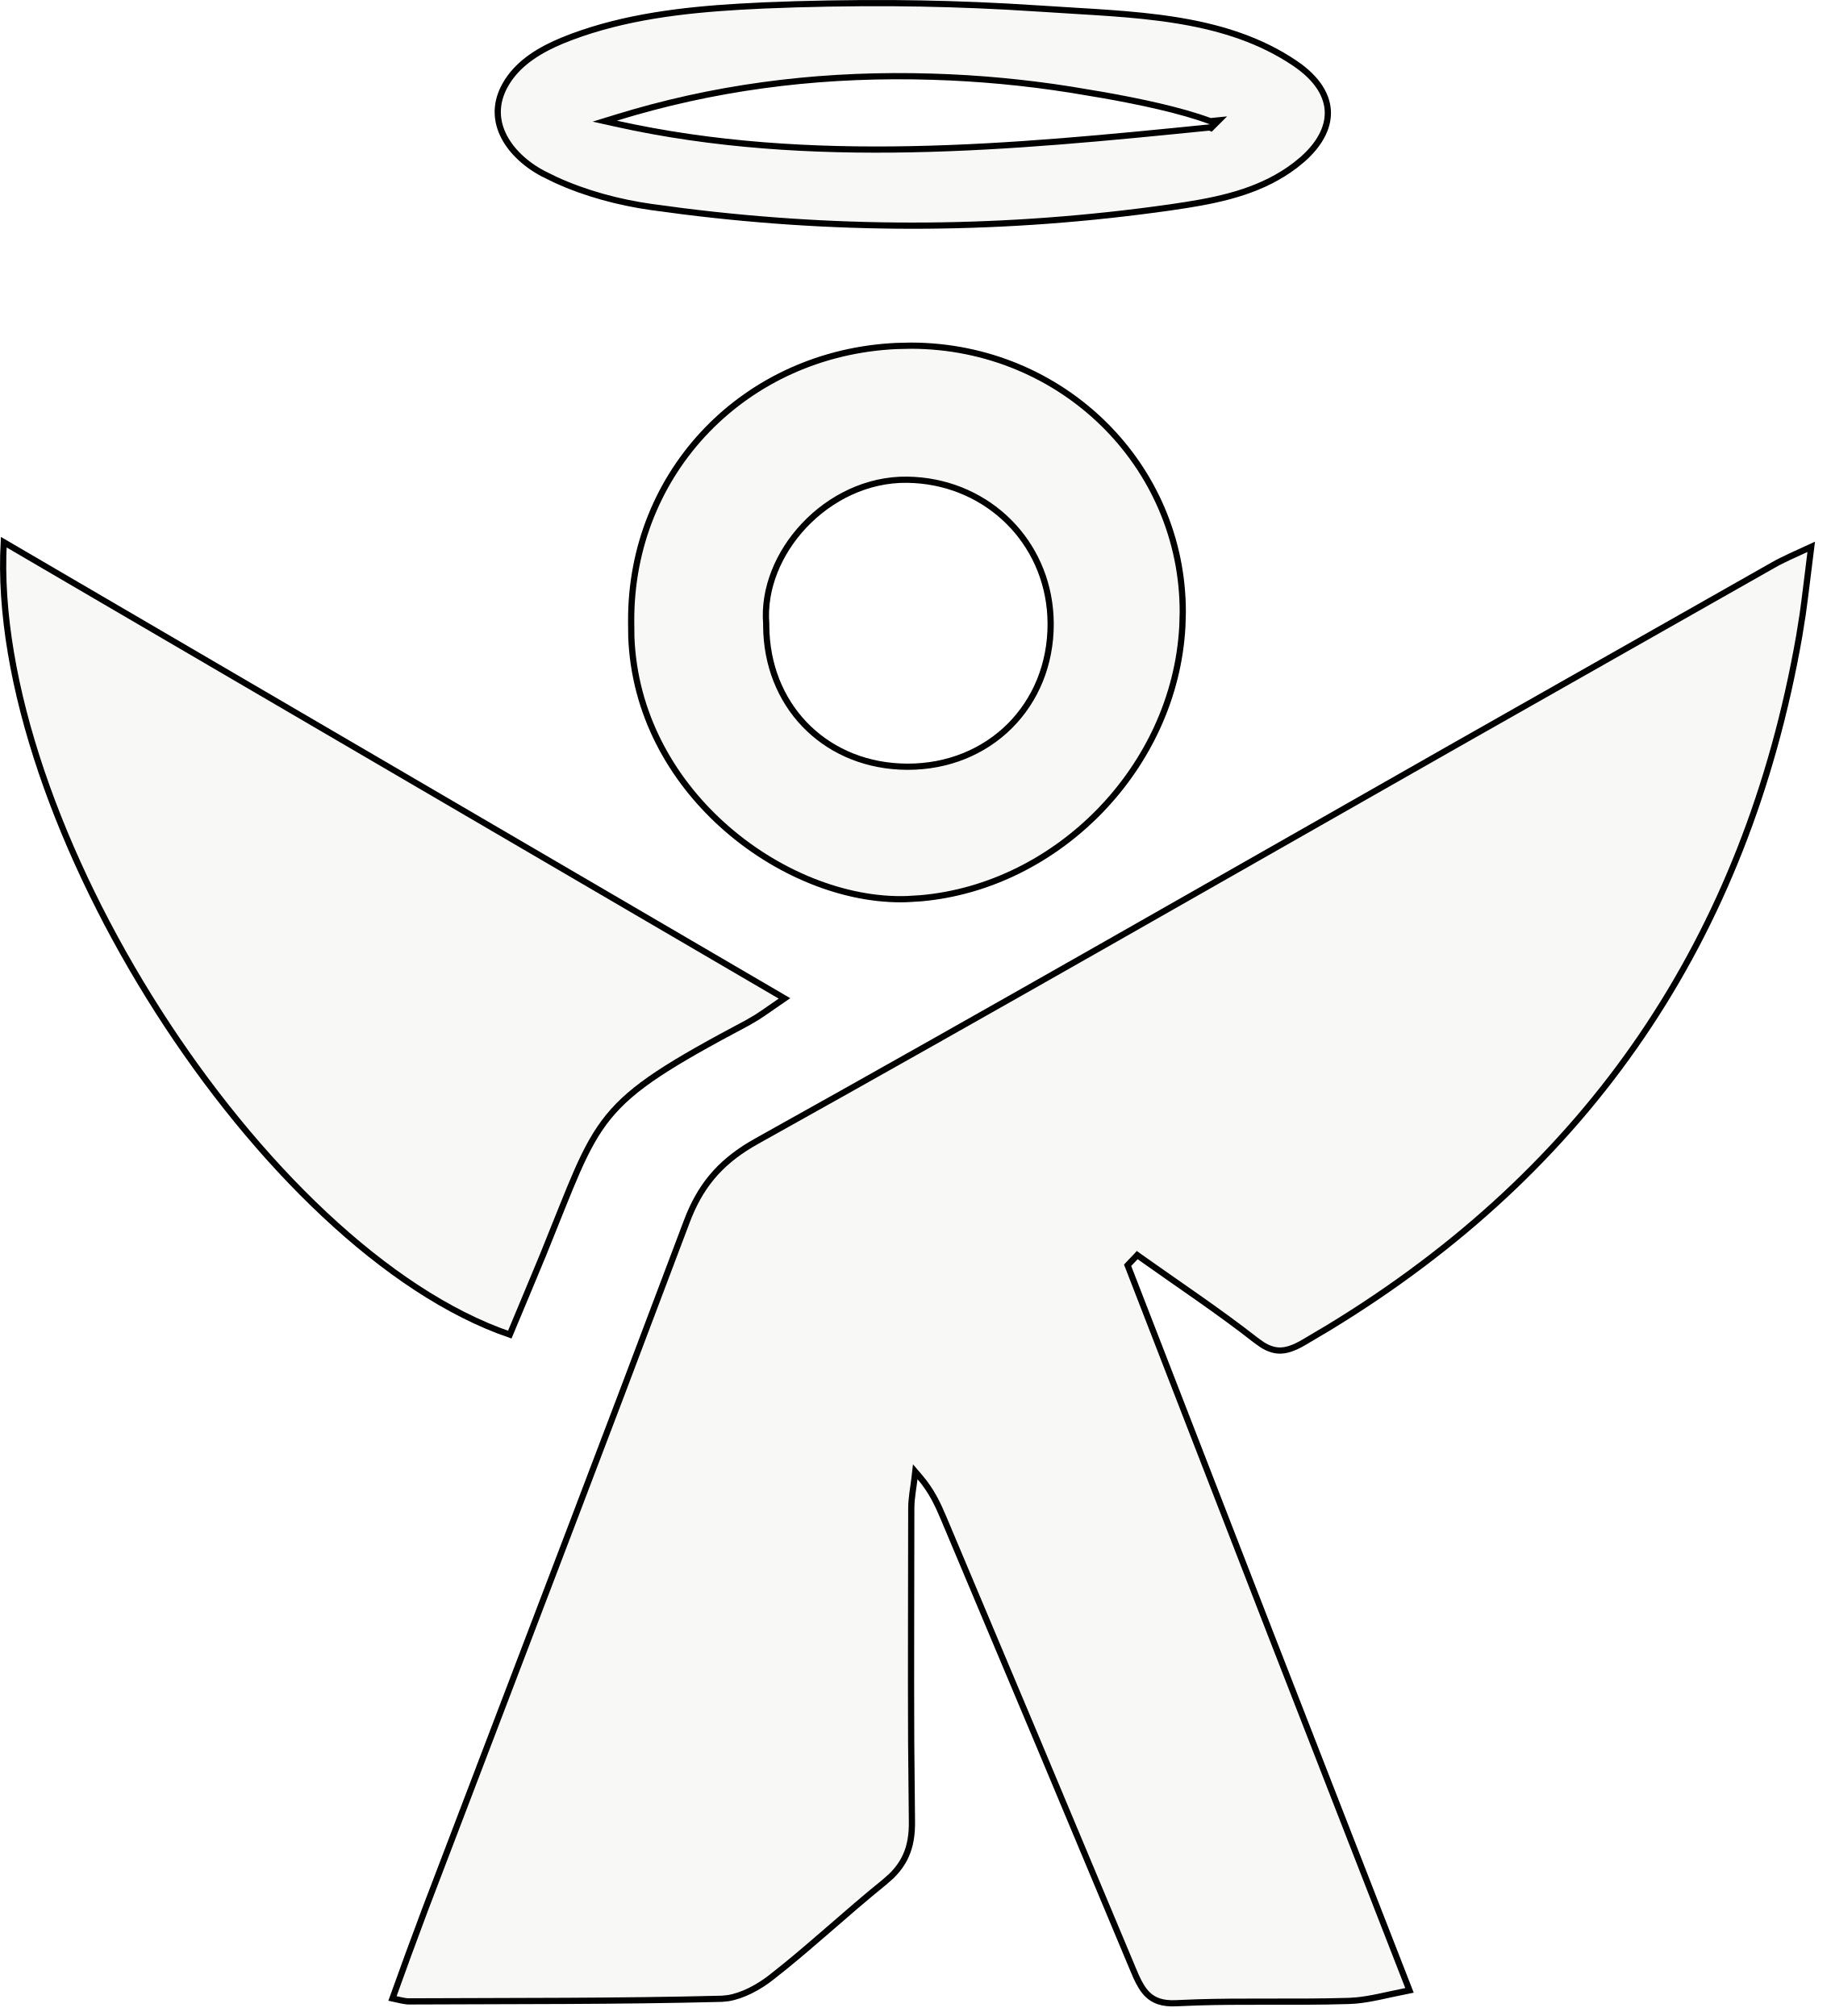
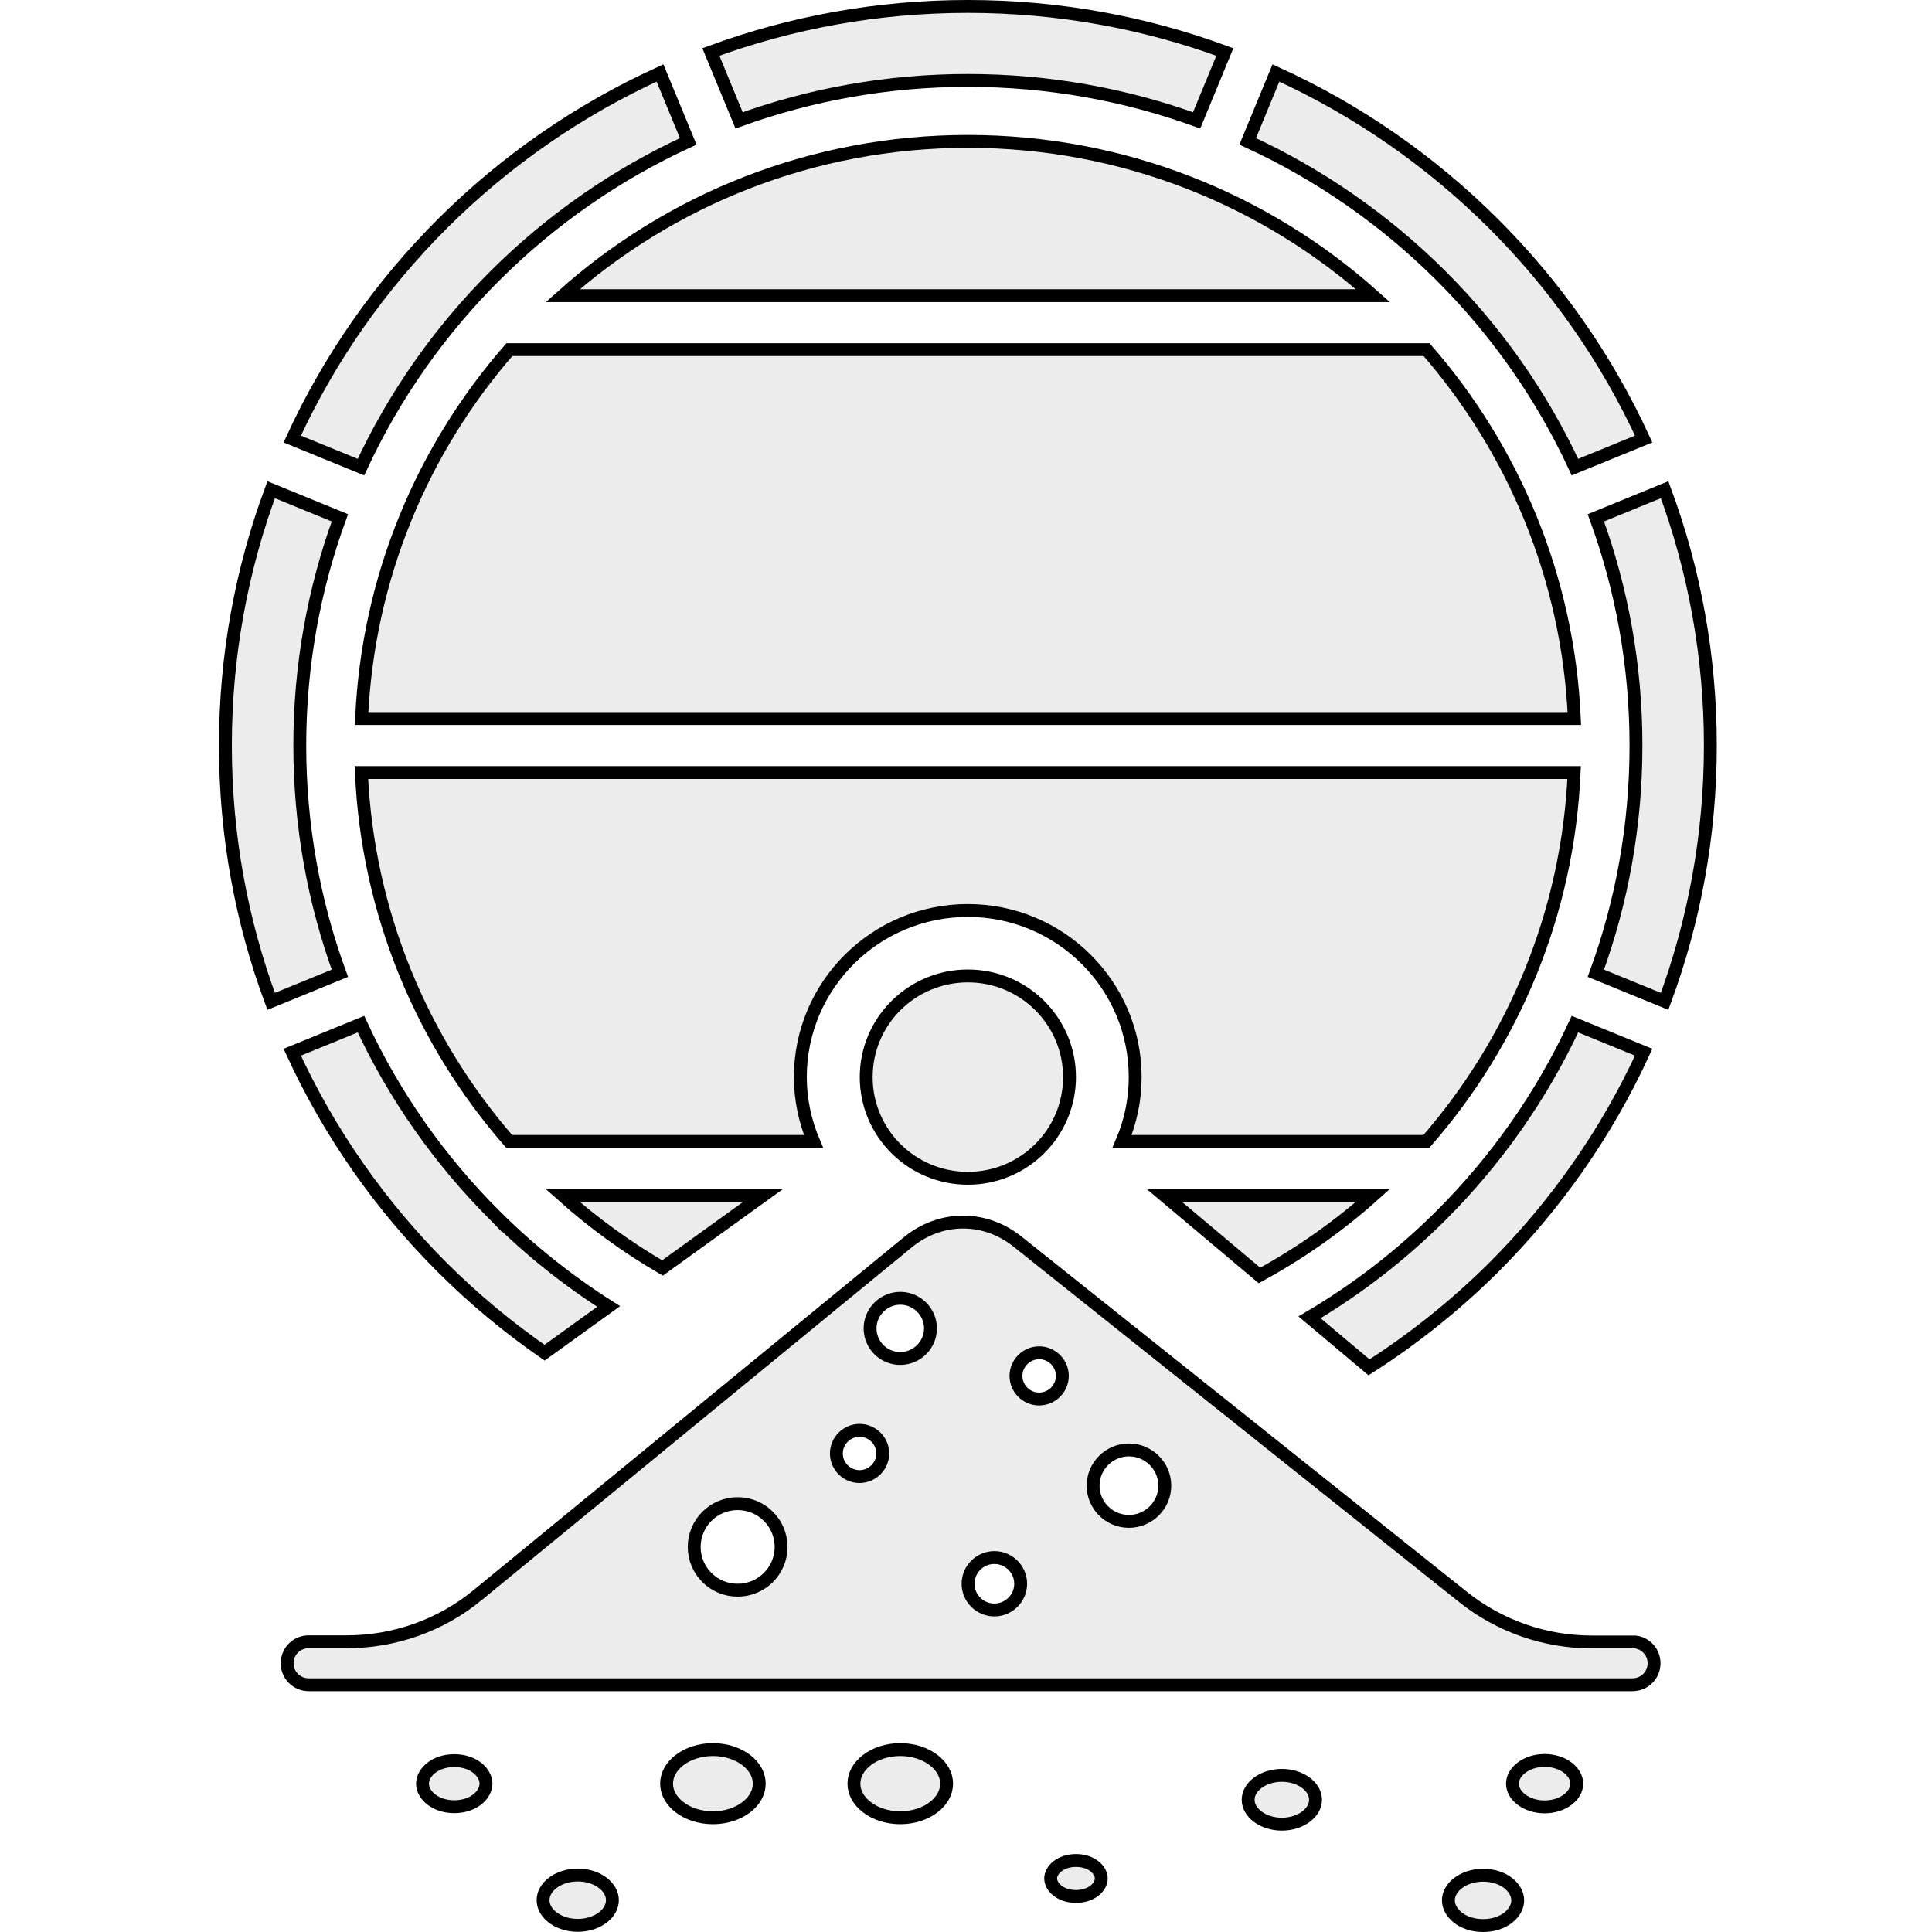
- <svg xmlns="http://www.w3.org/2000/svg" viewBox="0 0 59 65" fill="#F8F8F6">
-   <path d="M28.762 0.101C29.99 0.109 31.216 0.147 32.44 0.212L33.665 0.286C35.047 0.382 36.48 0.426 37.866 0.645C39.163 0.849 40.411 1.206 41.52 1.898L41.741 2.042C42.468 2.533 42.803 3.093 42.802 3.647C42.8 4.134 42.538 4.644 42 5.125L41.752 5.329C40.718 6.117 39.498 6.409 38.245 6.608L37.707 6.689C32.482 7.43 27.252 7.467 22.035 6.813L20.991 6.674C19.949 6.526 18.878 6.241 17.916 5.8L17.511 5.602C16.935 5.298 16.449 4.848 16.208 4.326C15.984 3.842 15.968 3.29 16.299 2.718L16.369 2.604V2.603C16.767 1.995 17.419 1.602 18.116 1.312L18.417 1.193C20.14 0.548 21.986 0.325 23.839 0.216L24.633 0.175C26.011 0.117 27.383 0.095 28.762 0.101ZM29.422 2.459C26.149 2.416 22.975 2.831 19.855 3.795L19.494 3.906L19.862 3.988C26.12 5.38 32.629 4.751 38.988 4.11L39.036 4.129L39.285 3.88L39.013 3.907C38.063 3.552 36.73 3.274 35.584 3.07L34.511 2.89H34.51C33.038 2.657 31.55 2.518 30.061 2.473L29.422 2.459Z" stroke="black" stroke-width="0.2" />
-   <path d="M29.378 11.145C34.239 11.16 38.13 14.993 38.125 19.738L38.112 20.195C37.868 24.751 34.084 28.577 29.68 28.962L29.237 28.989C27.256 29.057 25.004 28.16 23.26 26.572C21.626 25.085 20.445 22.997 20.35 20.539L20.345 20.042V20.04C20.319 15.191 24.04 11.375 28.904 11.155L29.378 11.145ZM29.241 15.467C27.943 15.451 26.75 16.058 25.912 16.952C25.095 17.824 24.609 18.978 24.698 20.106V20.179C24.714 22.705 26.519 24.589 28.998 24.714L29.24 24.721C31.885 24.731 33.873 22.749 33.867 20.109L33.86 19.866C33.733 17.458 31.862 15.62 29.481 15.476L29.241 15.467Z" stroke="black" stroke-width="0.2" />
-   <path d="M25.286 32.19C24.922 32.438 24.653 32.636 24.394 32.801L24.104 32.971C21.597 34.303 20.405 35.034 19.611 36.011C19.214 36.5 18.918 37.047 18.606 37.755C18.451 38.108 18.29 38.502 18.11 38.951L17.499 40.472C17.145 41.328 16.786 42.184 16.432 43.031C12.464 41.67 8.248 37.534 5.091 32.59C1.949 27.669 -0.127 21.977 0.121 17.481C8.55 22.405 16.8 27.23 25.286 32.19Z" stroke="black" stroke-width="0.2" />
-   <path d="M58.382 17.631C58.278 18.442 58.202 19.138 58.108 19.802L57.996 20.505V20.506C56.284 30.282 51.217 37.701 42.834 42.802L42.012 43.289C41.703 43.468 41.458 43.552 41.227 43.544C41.055 43.537 40.88 43.48 40.684 43.357L40.479 43.211C39.266 42.26 37.976 41.407 36.728 40.518L36.657 40.467L36.597 40.532C36.563 40.568 36.529 40.603 36.494 40.639L36.39 40.749L36.347 40.795L36.37 40.854L40.918 52.583C42.401 56.4 43.893 60.217 45.433 64.173C45.078 64.242 44.752 64.319 44.45 64.381C44.197 64.434 43.957 64.476 43.721 64.499L43.487 64.514C42.56 64.543 41.633 64.538 40.703 64.538C40.007 64.537 39.309 64.539 38.611 64.56L37.912 64.588C37.464 64.611 37.192 64.499 36.996 64.312C36.845 64.167 36.733 63.971 36.625 63.736L36.519 63.488L33.476 56.22L30.42 48.956C30.234 48.514 30.032 48.073 29.651 47.626L29.502 47.452L29.476 47.678C29.44 47.98 29.374 48.308 29.374 48.634C29.374 51.153 29.359 53.677 29.371 56.199L29.395 58.719V58.72C29.402 59.153 29.342 59.513 29.2 59.829C29.094 60.066 28.941 60.282 28.732 60.487L28.503 60.689C27.883 61.189 27.282 61.714 26.681 62.235C26.23 62.626 25.778 63.015 25.318 63.39L24.854 63.76C24.456 64.071 23.938 64.351 23.462 64.426L23.262 64.445C19.904 64.53 16.546 64.513 13.186 64.529C13.112 64.529 13.036 64.518 12.933 64.496C12.856 64.479 12.763 64.458 12.651 64.434C12.825 63.954 12.993 63.487 13.16 63.027L13.704 61.561C15.814 56.021 17.935 50.486 20.037 44.944L22.132 39.398C22.552 38.275 23.166 37.526 24.191 36.909L24.402 36.787C28.164 34.69 31.914 32.568 35.658 30.439L46.888 24.044L57.152 18.222C57.486 18.031 57.838 17.883 58.382 17.631Z" stroke="black" stroke-width="0.2" />
+ <svg xmlns="http://www.w3.org/2000/svg" width="32" height="32" viewBox="0 0 300 300" fill="none">
+   <path d="M56.052 159.026C61.209 170.158 68.32 180.239 76.906 188.794V188.795L76.936 188.826V188.825C82.257 194.117 88.14 198.824 94.51 202.869L84.556 210.045C78.924 206.143 73.632 201.742 68.79 196.922C59.106 187.282 51.136 175.937 45.38 163.388L56.052 159.026Z" fill="#ECECEC" stroke="black" stroke-width="2" />
+   <path d="M118.458 185.654L102.868 196.891C97.328 193.664 92.141 189.895 87.384 185.654H118.458Z" fill="#ECECEC" stroke="black" stroke-width="2" />
+   <path d="M244.431 119.958C243.463 141.853 234.985 161.771 221.484 177.241H174.234C175.544 174.168 176.271 170.791 176.271 167.252C176.271 152.966 164.629 141.383 150.29 141.383H150.26C135.92 141.383 124.277 152.966 124.277 167.252C124.277 170.797 125.029 174.173 126.323 177.241H79.064C65.564 161.742 57.086 141.824 56.118 119.958H244.431Z" fill="#ECECEC" stroke="black" stroke-width="2" />
+   <path d="M106.865 21.95C95.672 27.088 85.536 34.178 76.936 42.739C68.336 51.3 61.215 61.392 56.052 72.537L45.38 68.175C51.136 55.626 59.106 44.281 68.79 34.641C78.476 24.998 89.876 17.062 102.486 11.331L106.865 21.95Z" fill="#ECECEC" stroke="black" stroke-width="2" />
+   <path d="M150.289 1C164.32 1 177.75 3.497 190.192 8.073L185.812 18.692C174.734 14.679 162.771 12.488 150.289 12.488C137.807 12.488 125.844 14.678 114.766 18.692L110.385 8.072C122.8 3.497 136.258 1 150.289 1Z" fill="#ECECEC" stroke="black" stroke-width="2" />
+   <path d="M198.122 11.332C210.733 17.063 222.133 24.998 231.819 34.641C241.503 44.281 249.472 55.626 255.229 68.175L244.556 72.537C239.393 61.392 232.273 51.3 223.673 42.739C215.073 34.178 204.936 27.09 193.742 21.95L198.122 11.332Z" fill="#ECECEC" stroke="black" stroke-width="2" />
+   <path d="M221.516 54.292C235.016 69.792 243.494 89.71 244.462 111.576H56.149C57.117 89.681 65.595 69.763 79.096 54.292H221.516Z" fill="#ECECEC" stroke="black" stroke-width="2" />
+   <path d="M213.172 185.654C207.831 190.43 201.917 194.587 195.566 198.051L180.828 185.654H213.172Z" fill="#ECECEC" stroke="black" stroke-width="2" />
+   <path d="M150.289 21.956C174.477 21.956 196.523 31.023 213.197 45.909H87.381C104.055 31.023 126.101 21.956 150.289 21.956Z" fill="#ECECEC" stroke="black" stroke-width="2" />
+   <path d="M52.778 80.407C48.748 91.434 46.55 103.343 46.55 115.767C46.55 128.191 48.748 140.099 52.778 151.126L42.103 155.489C37.507 143.131 35 129.734 35 115.767C35 101.8 37.508 88.431 42.105 76.045L52.778 80.407Z" fill="#ECECEC" stroke="black" stroke-width="2" />
+   <path d="M255.229 163.388C249.473 175.937 241.505 187.281 231.821 196.921C225.995 202.693 219.544 207.869 212.583 212.32L203.346 204.553C210.775 200.161 217.596 194.876 223.674 188.826C232.274 180.264 239.394 170.171 244.557 159.026L255.229 163.388Z" fill="#ECECEC" stroke="black" stroke-width="2" />
+   <path d="M258.477 76.044C263.073 88.403 265.583 101.8 265.583 115.767C265.583 129.734 263.074 143.103 258.477 155.489L247.803 151.126C251.833 140.099 254.033 128.192 254.033 115.767C254.033 103.343 251.834 91.434 247.803 80.407L258.477 76.044Z" fill="#ECECEC" stroke="black" stroke-width="2" />
+   <path d="M140.973 192.895C145.865 188.895 152.453 188.719 157.501 192.413L157.984 192.782L227.215 248.001C232.867 252.509 239.922 254.963 247.164 254.964H253.937C255.59 255.18 256.841 256.569 256.841 258.269C256.841 260.121 255.357 261.604 253.485 261.604H47.942C46.071 261.604 44.587 260.121 44.587 258.269C44.587 256.417 46.071 254.933 47.942 254.933H53.87C61.267 254.933 68.449 252.386 74.164 247.691L74.163 247.69L140.973 192.895ZM154.403 241.853C152.162 241.853 150.318 243.682 150.318 245.924C150.318 248.167 152.162 249.996 154.403 249.996C156.645 249.996 158.488 248.167 158.488 245.924C158.488 243.682 156.645 241.853 154.403 241.853ZM114.541 233.483C110.817 233.483 107.795 236.486 107.795 240.204C107.795 243.922 110.817 246.924 114.541 246.924C118.265 246.924 121.288 243.922 121.288 240.204C121.288 236.486 118.265 233.483 114.541 233.483ZM175.303 225.143C172.244 225.143 169.736 227.635 169.736 230.69C169.737 233.741 172.21 236.236 175.303 236.236C178.361 236.236 180.87 233.745 180.87 230.69C180.87 227.635 178.361 225.143 175.303 225.143ZM133.475 222.102C131.505 222.102 129.873 223.72 129.873 225.692C129.873 227.656 131.467 229.281 133.475 229.281C135.444 229.281 137.075 227.663 137.075 225.692C137.075 223.721 135.444 222.102 133.475 222.102ZM161.36 210.059C159.391 210.059 157.759 211.677 157.759 213.648C157.759 215.612 159.353 217.238 161.36 217.238C163.33 217.238 164.961 215.62 164.961 213.648C164.961 211.677 163.33 210.059 161.36 210.059ZM139.796 201.598C137.221 201.598 135.105 203.698 135.105 206.272C135.106 208.84 137.186 210.945 139.796 210.945C142.37 210.945 144.485 208.846 144.485 206.272C144.485 203.698 142.37 201.599 139.796 201.598Z" fill="#ECECEC" stroke="black" stroke-width="2" />
+   <path d="M89.711 291.155C91.272 291.155 92.648 291.643 93.613 292.385C94.578 293.127 95.093 294.081 95.093 295.062C95.093 296.042 94.578 296.998 93.613 297.74C92.648 298.482 91.272 298.97 89.711 298.97C88.15 298.97 86.773 298.482 85.808 297.74C84.843 296.998 84.329 296.042 84.329 295.062C84.329 294.081 84.844 293.127 85.808 292.385C86.773 291.643 88.15 291.155 89.711 291.155Z" fill="#ECECEC" stroke="black" stroke-width="2" />
+   <path d="M110.7 271.675C112.763 271.675 114.593 272.318 115.887 273.312C117.18 274.304 117.896 275.606 117.896 276.968C117.896 278.33 117.179 279.632 115.887 280.624C114.593 281.617 112.762 282.26 110.7 282.26C108.638 282.26 106.808 281.617 105.514 280.624C104.221 279.632 103.504 278.33 103.504 276.968C103.504 275.606 104.221 274.304 105.514 273.312C106.808 272.318 108.638 271.675 110.7 271.675Z" fill="#ECECEC" stroke="black" stroke-width="2" />
+   <path d="M70.535 273.391C73.513 273.391 75.463 275.217 75.463 276.967C75.463 278.717 73.513 280.544 70.535 280.544C67.558 280.544 65.607 278.717 65.607 276.967C65.608 275.217 67.558 273.391 70.535 273.391Z" fill="#ECECEC" stroke="black" stroke-width="2" />
+   <path d="M139.793 271.675C141.855 271.675 143.686 272.318 144.979 273.312C146.272 274.304 146.989 275.606 146.989 276.968C146.989 278.33 146.272 279.632 144.979 280.624C143.686 281.617 141.855 282.26 139.793 282.26C137.731 282.26 135.9 281.617 134.606 280.624C133.314 279.632 132.597 278.33 132.597 276.968C132.597 275.606 133.314 274.304 134.606 273.312C135.9 272.318 137.731 271.675 139.793 271.675Z" fill="#ECECEC" stroke="black" stroke-width="2" />
+   <path d="M167.076 288.896C169.506 288.896 171.006 290.375 171.006 291.69C171.006 293.005 169.506 294.483 167.076 294.483C164.647 294.483 163.147 293.005 163.146 291.69C163.146 290.375 164.647 288.897 167.076 288.896Z" fill="#ECECEC" stroke="black" stroke-width="2" />
+   <path d="M199.044 275.679C200.563 275.679 201.902 276.154 202.84 276.875C203.777 277.595 204.274 278.52 204.274 279.466C204.274 280.413 203.777 281.338 202.84 282.058C201.902 282.779 200.563 283.254 199.044 283.254C197.525 283.254 196.186 282.779 195.248 282.058C194.311 281.338 193.813 280.413 193.813 279.466C193.814 278.52 194.311 277.595 195.248 276.875C196.186 276.154 197.525 275.679 199.044 275.679Z" fill="#ECECEC" stroke="black" stroke-width="2" />
+   <path d="M230.288 291.185C233.532 291.185 235.67 293.162 235.67 295.092C235.67 297.022 233.533 299 230.288 299C227.043 299 224.906 297.022 224.906 295.092C224.906 294.114 225.423 293.158 226.391 292.415C227.359 291.672 228.736 291.185 230.288 291.185Z" fill="#ECECEC" stroke="black" stroke-width="2" />
+   <path d="M239.846 273.361C241.29 273.361 242.569 273.817 243.466 274.508C244.363 275.199 244.834 276.079 244.834 276.967C244.834 277.855 244.363 278.736 243.466 279.427C242.569 280.118 241.29 280.573 239.846 280.573C238.401 280.573 237.123 280.118 236.226 279.427C235.328 278.736 234.857 277.855 234.857 276.967C234.857 276.08 235.328 275.199 236.226 274.508C237.123 273.817 238.401 273.361 239.846 273.361Z" fill="#ECECEC" stroke="black" stroke-width="2" />
+   <path d="M150.289 151.542C159.011 151.542 166.074 158.579 166.074 167.252C166.074 175.924 159.011 182.961 150.289 182.961C141.567 182.961 134.503 175.924 134.503 167.252C134.503 158.579 141.567 151.542 150.289 151.542Z" fill="#ECECEC" stroke="black" stroke-width="2" />
</svg>
